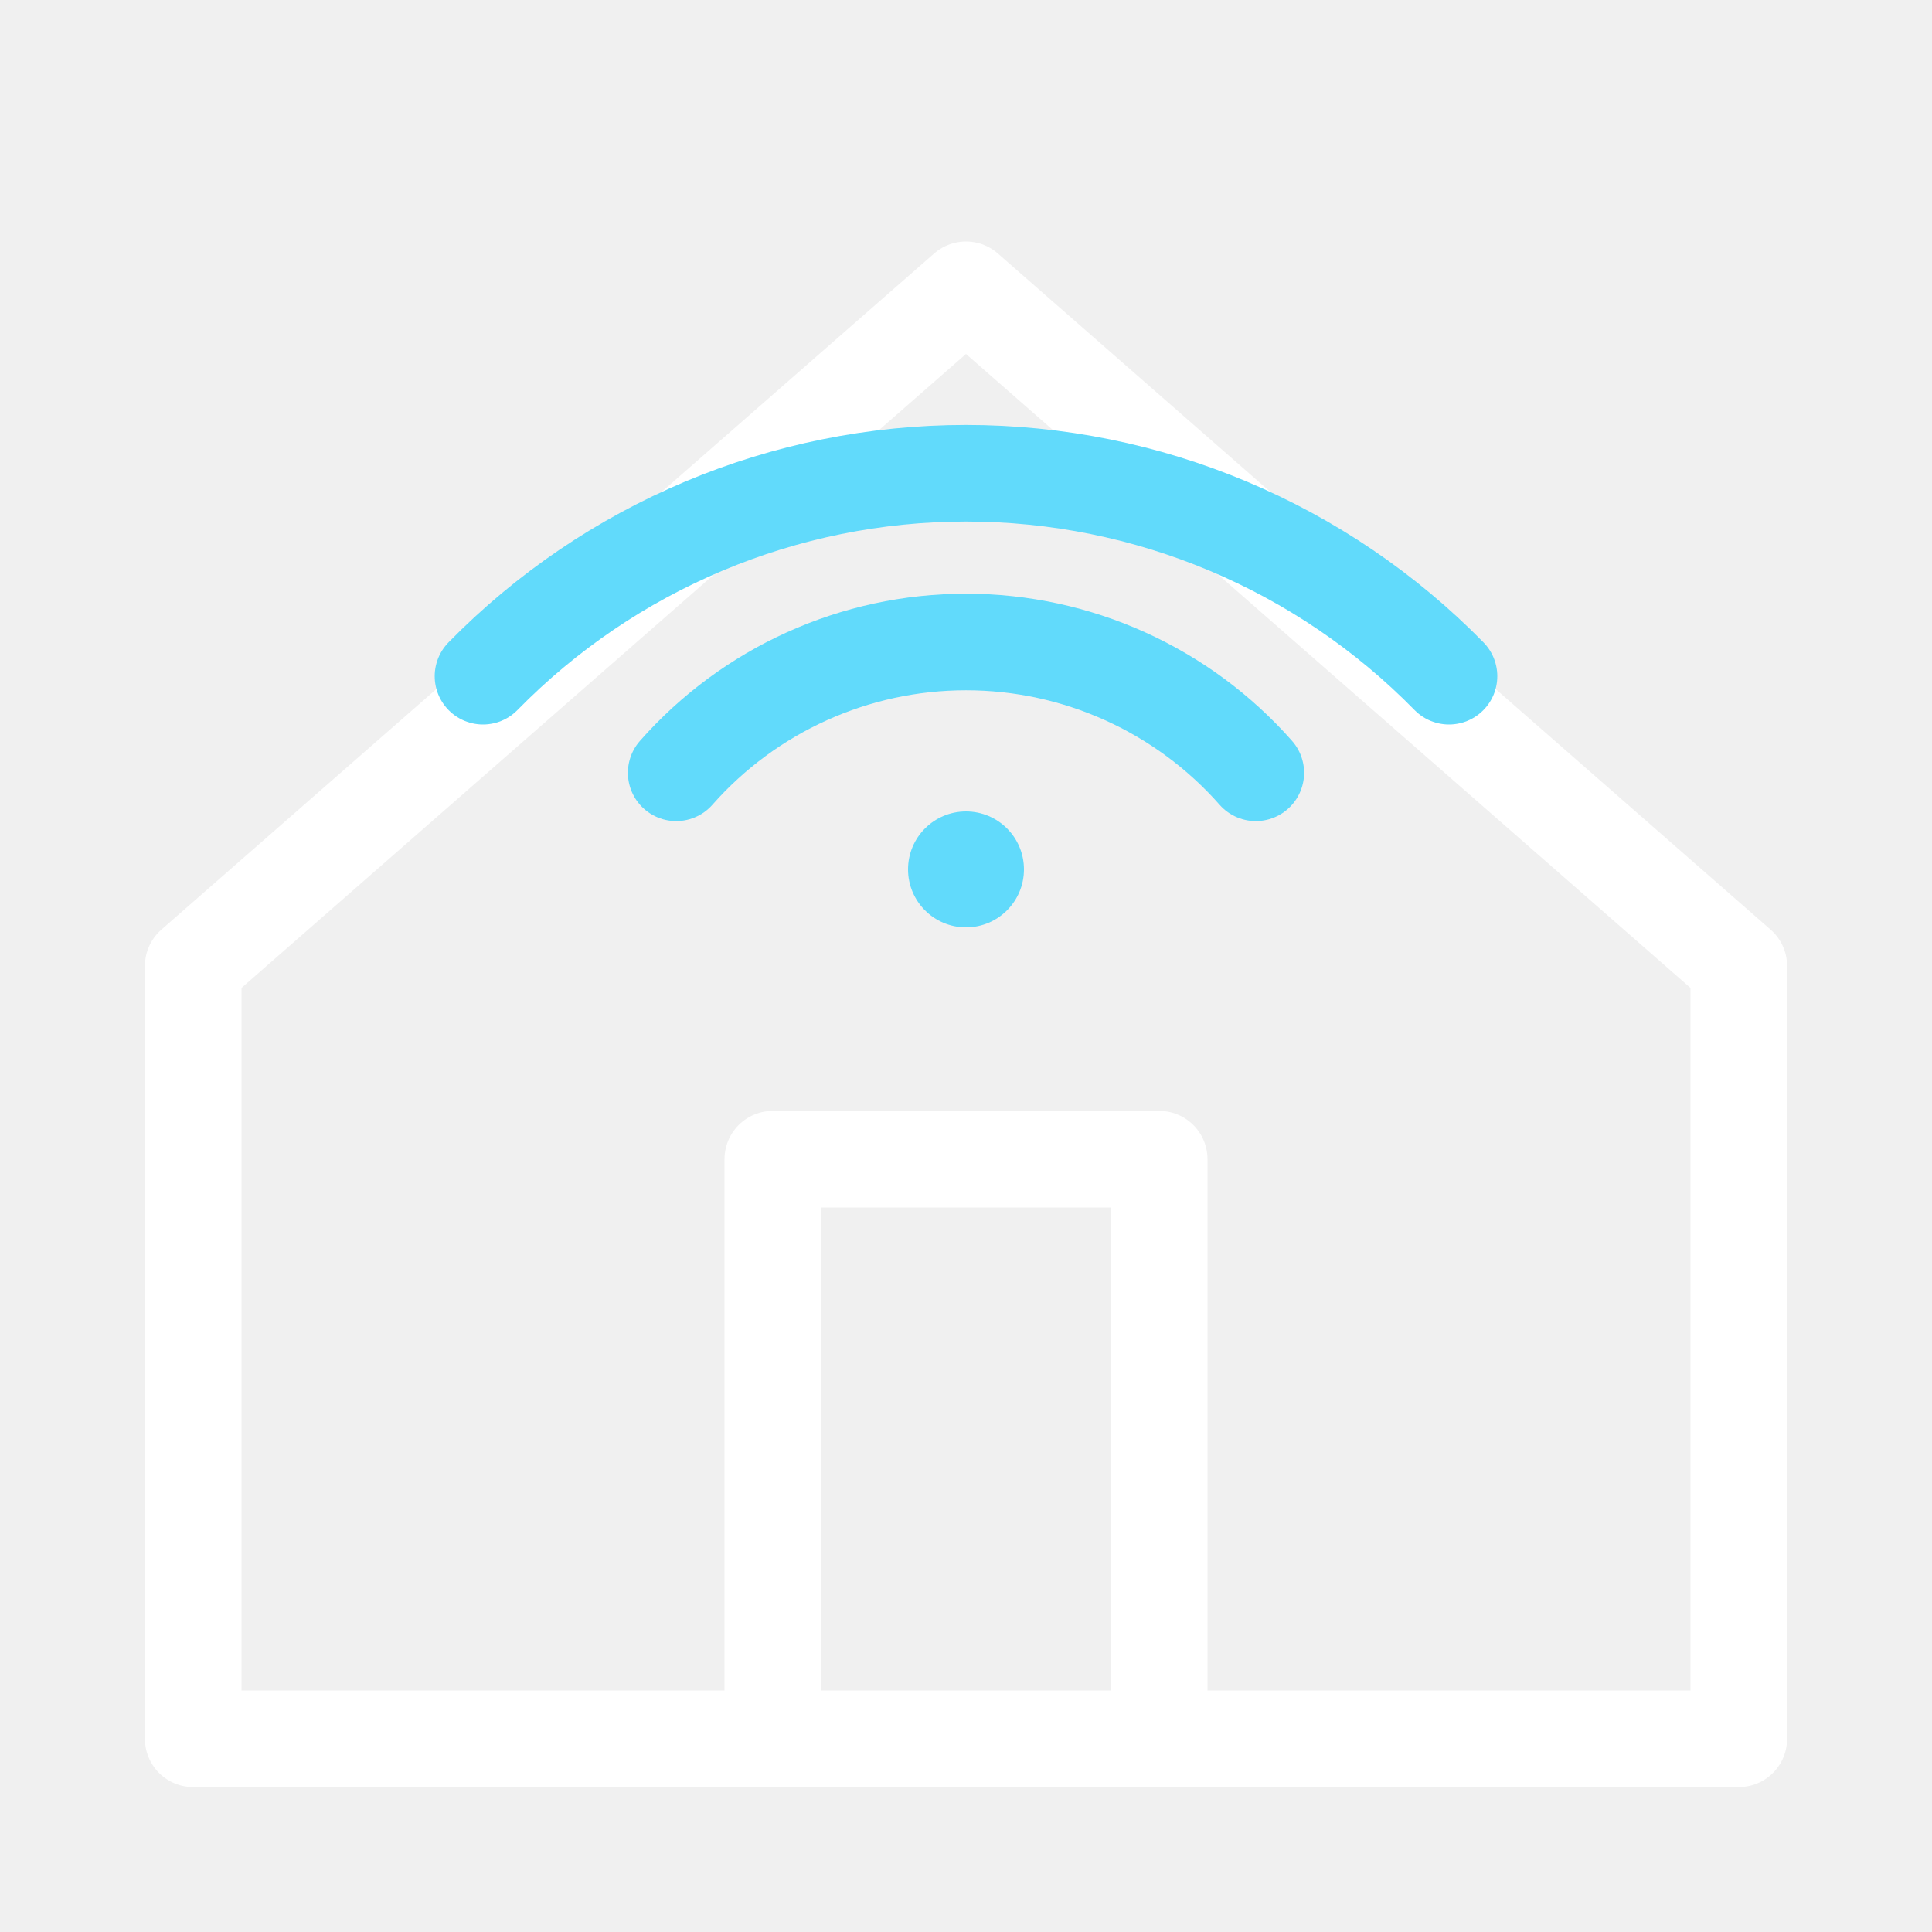
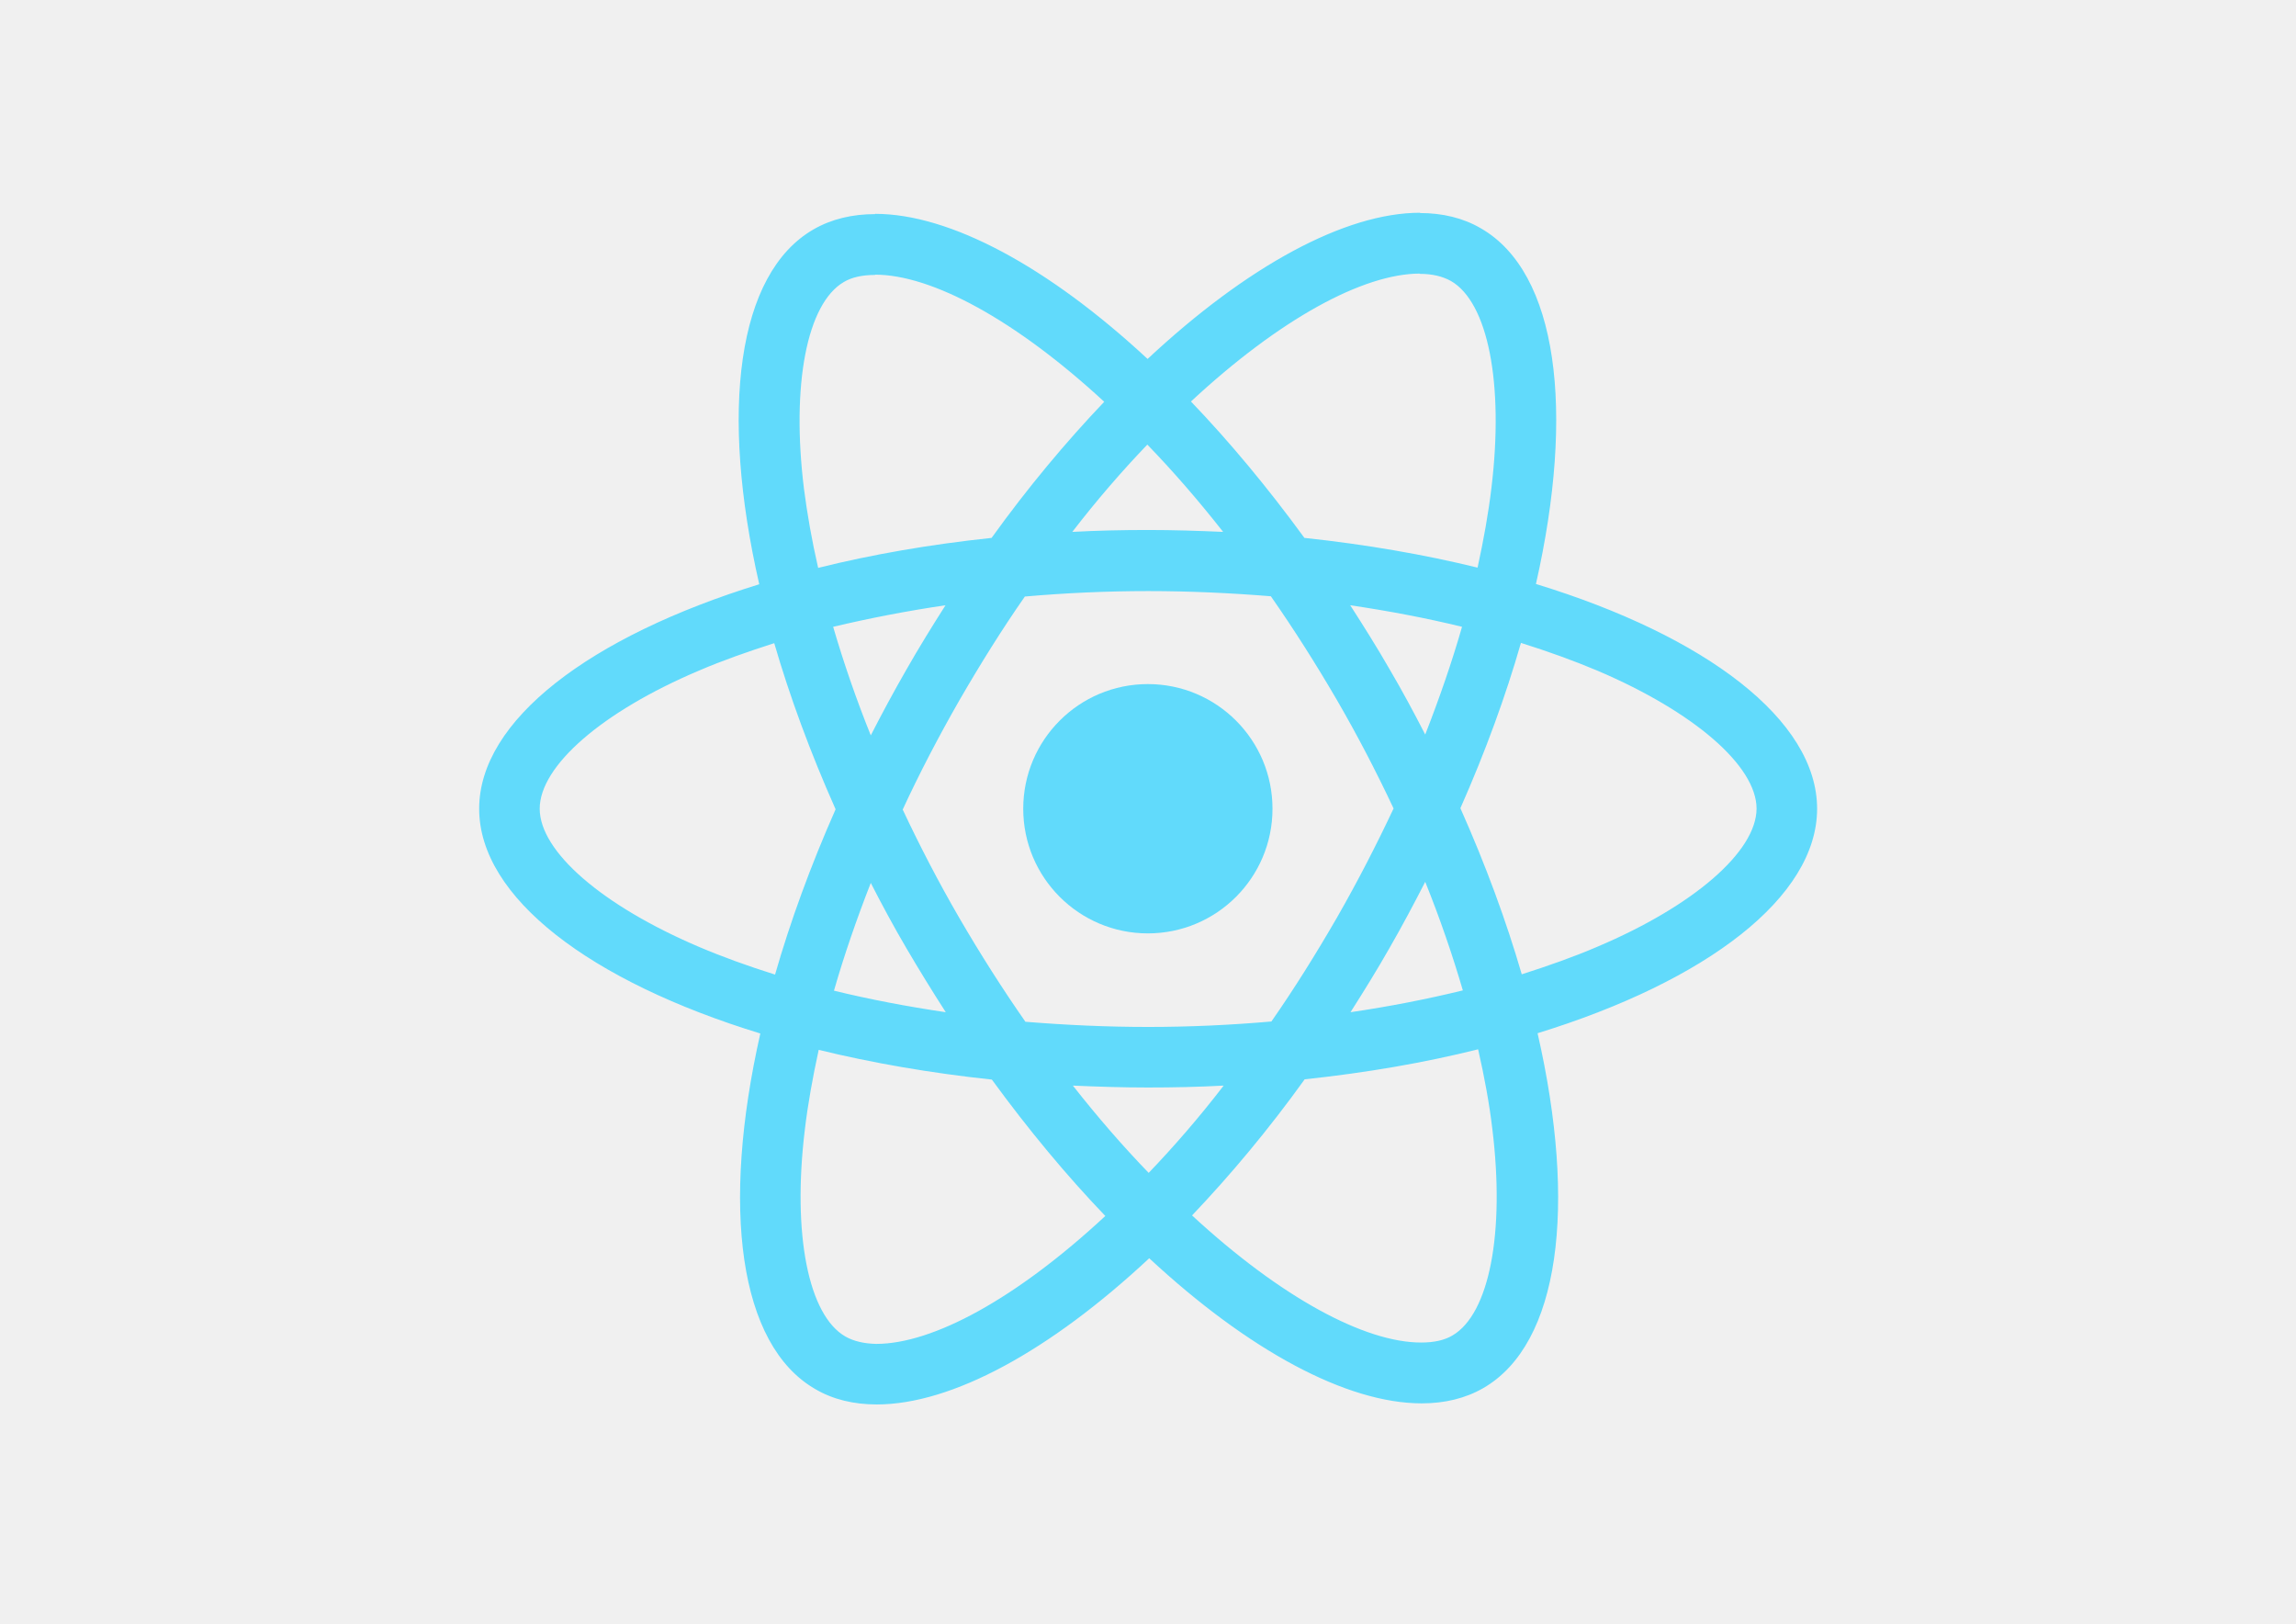
- <svg xmlns="http://www.w3.org/2000/svg" viewBox="0 0 100 100" fill="none" stroke="#61dafb" stroke-width="5" stroke-linecap="round" stroke-linejoin="round">
-   <path d="M10 50 L50 15 L90 50 V90 H10 V50 Z" stroke="white" fill="none" />
-   <path d="M40 90 V60 H60 V90" stroke="white" />
-   <path d="M35 40 A 20 20 0 0 1 65 40" stroke="#61dafb" />
-   <path d="M25 35 A 35 35 0 0 1 75 35" stroke="#61dafb" />
-   <circle cx="50" cy="45" r="3" fill="#61dafb" stroke="none" />
+ <svg xmlns="http://www.w3.org/2000/svg" viewBox="0 0 841.9 595.3">
+   <g fill="#61DAFB">
+     <path d="M666.3 296.5c0-32.5-40.7-63.3-103.1-82.4 14.4-63.6 8-114.2-20.2-130.4-6.5-3.8-14.1-5.6-22.4-5.6v22.3c4.6 0 8.3.9 11.4 2.6 13.6 7.8 19.5 37.5 14.9 75.7-1.1 9.4-2.9 19.3-5.1 29.4-19.6-4.8-41-8.5-63.5-10.9-13.5-18.5-27.5-35.3-41.6-50 32.6-30.3 63.2-46.9 84-46.9V78c-27.5 0-63.5 19.6-99.9 53.6-36.4-33.8-72.4-53.2-99.9-53.2v22.3c20.7 0 51.4 16.5 84 46.6-14 14.7-28 31.4-41.3 49.9-22.6 2.4-44 6.1-63.6 11-2.3-10-4-19.7-5.2-29-4.7-38.2 1.1-67.9 14.6-75.8 3-1.8 6.9-2.6 11.5-2.6V78.5c-8.4 0-16 1.8-22.6 5.6-28.1 16.2-34.4 66.7-19.9 130.1-62.2 19.2-102.7 49.9-102.7 82.3 0 32.5 40.7 63.3 103.1 82.4-14.4 63.6-8 114.2 20.2 130.4 6.5 3.8 14.1 5.6 22.5 5.6 27.5 0 63.5-19.6 99.9-53.6 36.4 33.8 72.4 53.2 99.9 53.2 8.4 0 16-1.8 22.6-5.6 28.1-16.2 34.4-66.7 19.9-130.1 62-19.1 102.5-49.9 102.5-82.3zm-130.2-66.7c-3.7 12.9-8.3 26.2-13.5 39.5-4.1-8-8.4-16-13.1-24-4.6-8-9.5-15.8-14.4-23.4 14.2 2.1 27.9 4.7 41 7.9zm-45.8 106.5c-7.8 13.5-15.8 26.3-24.1 38.2-14.9 1.3-30 2-45.2 2-15.1 0-30.2-.7-45-1.9-8.3-11.9-16.4-24.6-24.2-38-7.6-13.1-14.5-26.4-20.8-39.8 6.2-13.4 13.2-26.8 20.7-39.9 7.8-13.5 15.8-26.3 24.1-38.2 14.9-1.3 30-2 45.2-2 15.1 0 30.2.7 45 1.9 8.3 11.9 16.4 24.6 24.2 38 7.6 13.1 14.5 26.4 20.8 39.8-6.3 13.4-13.2 26.8-20.7 39.9zm32.3-13c5.4 13.4 10 26.8 13.8 39.8-13.1 3.2-26.9 5.9-41.2 8 4.9-7.7 9.8-15.6 14.4-23.7 4.6-8 8.9-16.1 13-24.1zM421.2 430c-9.3-9.6-18.6-20.3-27.8-32 9 .4 18.2.7 27.5.7 9.4 0 18.7-.2 27.8-.7-9 11.7-18.3 22.4-27.5 32zm-74.4-58.9c-14.2-2.1-27.9-4.7-41-7.9 3.7-12.9 8.3-26.2 13.5-39.5 4.1 8 8.4 16 13.1 24 4.7 8 9.5 15.8 14.4 23.4zM420.7 163c9.3 9.6 18.6 20.3 27.8 32-9-.4-18.2-.7-27.5-.7-9.4 0-18.7.2-27.8.7 9-11.7 18.3-22.4 27.5-32zm-74 58.9c-4.9 7.7-9.8 15.6-14.4 23.7-4.6 8-8.9 16-13 24-5.4-13.4-10-26.8-13.8-39.8 13.1-3.1 26.9-5.8 41.2-7.9zm-90.5 125.2c-35.4-15.1-58.3-34.9-58.3-50.6 0-15.7 22.9-35.6 58.3-50.6 8.6-3.7 18-7 27.7-10.1 5.7 19.6 13.2 40 22.5 60.9-9.2 20.8-16.6 41.1-22.2 60.6-9.9-3.1-19.3-6.5-28-10.2zM310 490c-13.6-7.8-19.5-37.5-14.9-75.7 1.1-9.4 2.9-19.3 5.1-29.4 19.6 4.8 41 8.5 63.5 10.9 13.5 18.5 27.5 35.3 41.6 50-32.6 30.3-63.2 46.9-84 46.9-4.5-.1-8.3-1-11.3-2.7zm237.2-76.2c4.7 38.2-1.1 67.9-14.6 75.8-3 1.8-6.9 2.6-11.5 2.6-20.7 0-51.4-16.5-84-46.6 14-14.7 28-31.4 41.3-49.9 22.6-2.4 44-6.1 63.6-11 2.3 10.1 4.1 19.8 5.2 29.1zm38.5-66.7c-8.6 3.7-18 7-27.7 10.1-5.7-19.6-13.2-40-22.5-60.9 9.2-20.8 16.6-41.1 22.2-60.6 9.9 3.1 19.3 6.5 28.1 10.2 35.4 15.1 58.3 34.9 58.3 50.6-.1 15.7-23 35.6-58.4 50.6zM320.8 78.4z" />
+     <circle cx="420.9" cy="296.5" r="45.7" />
+     <path d="M520.5 78.1z" />
+   </g>
</svg>
